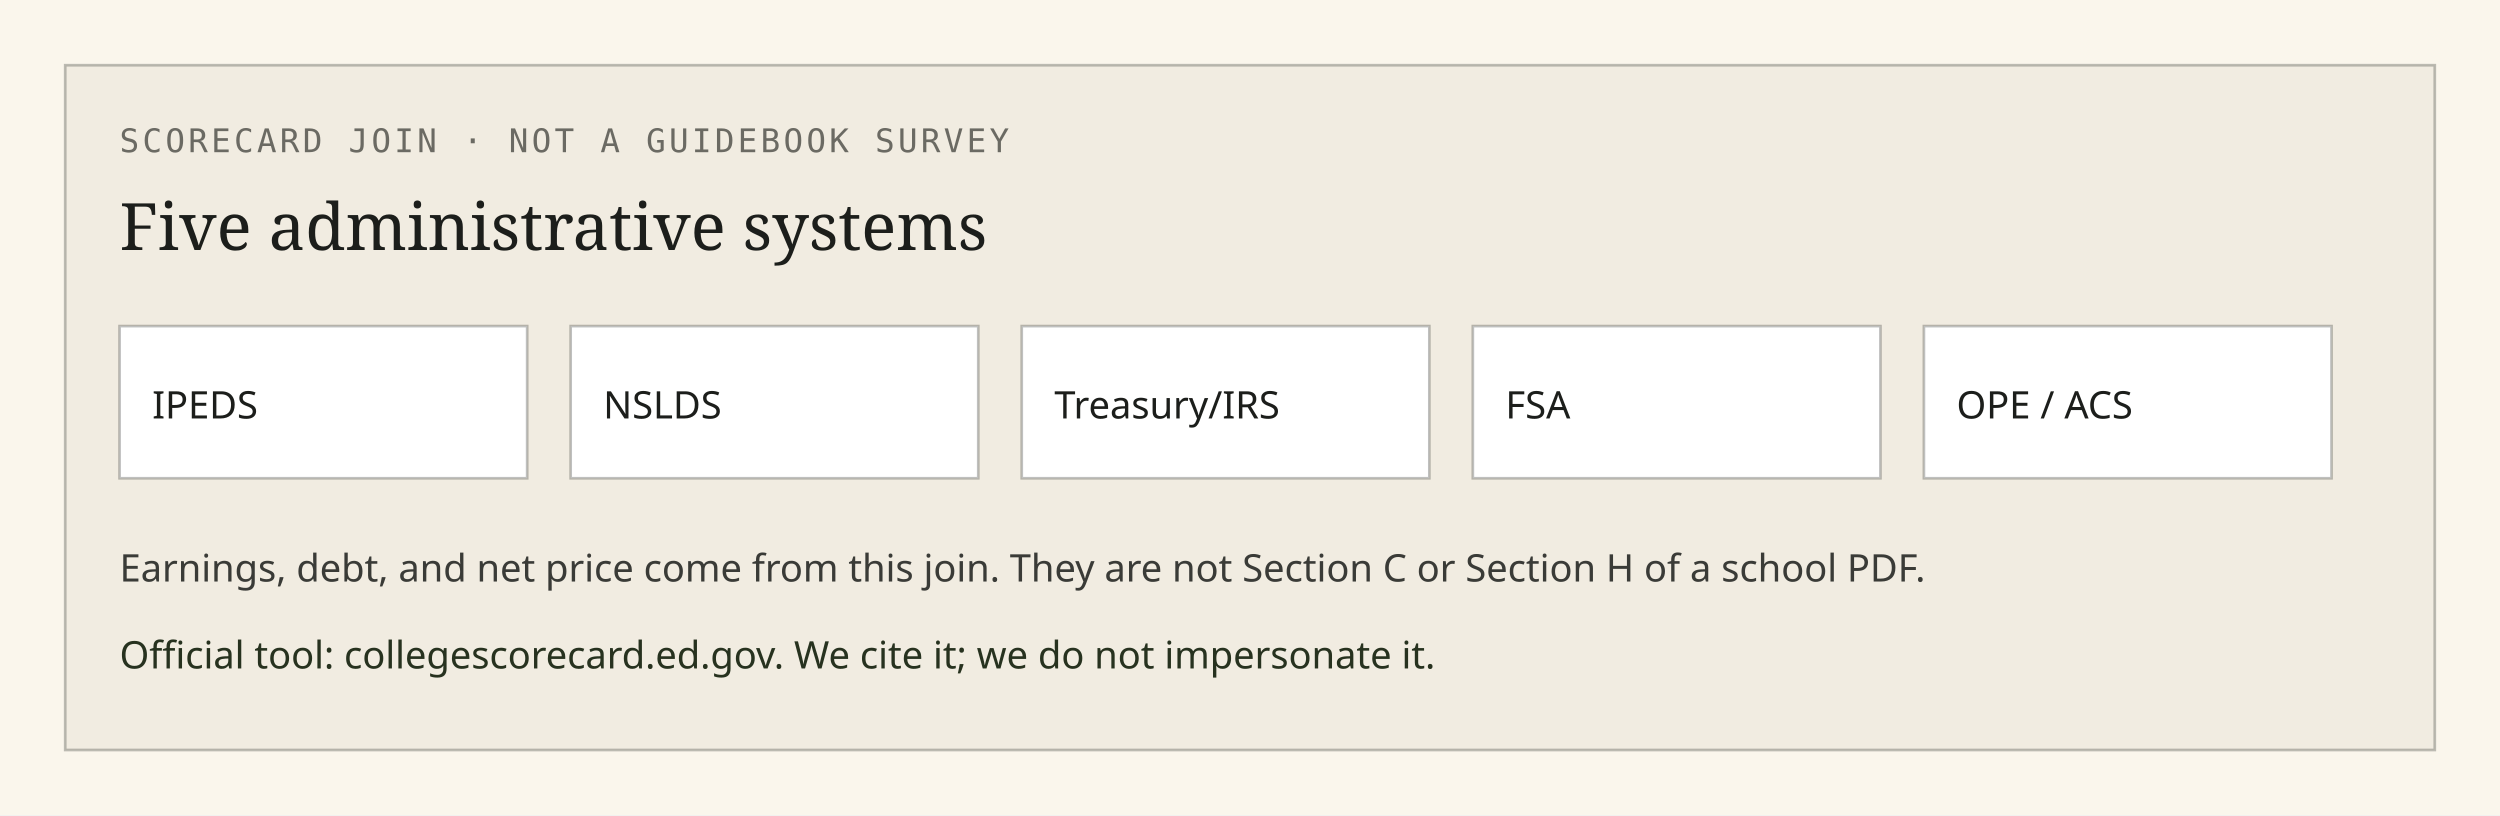
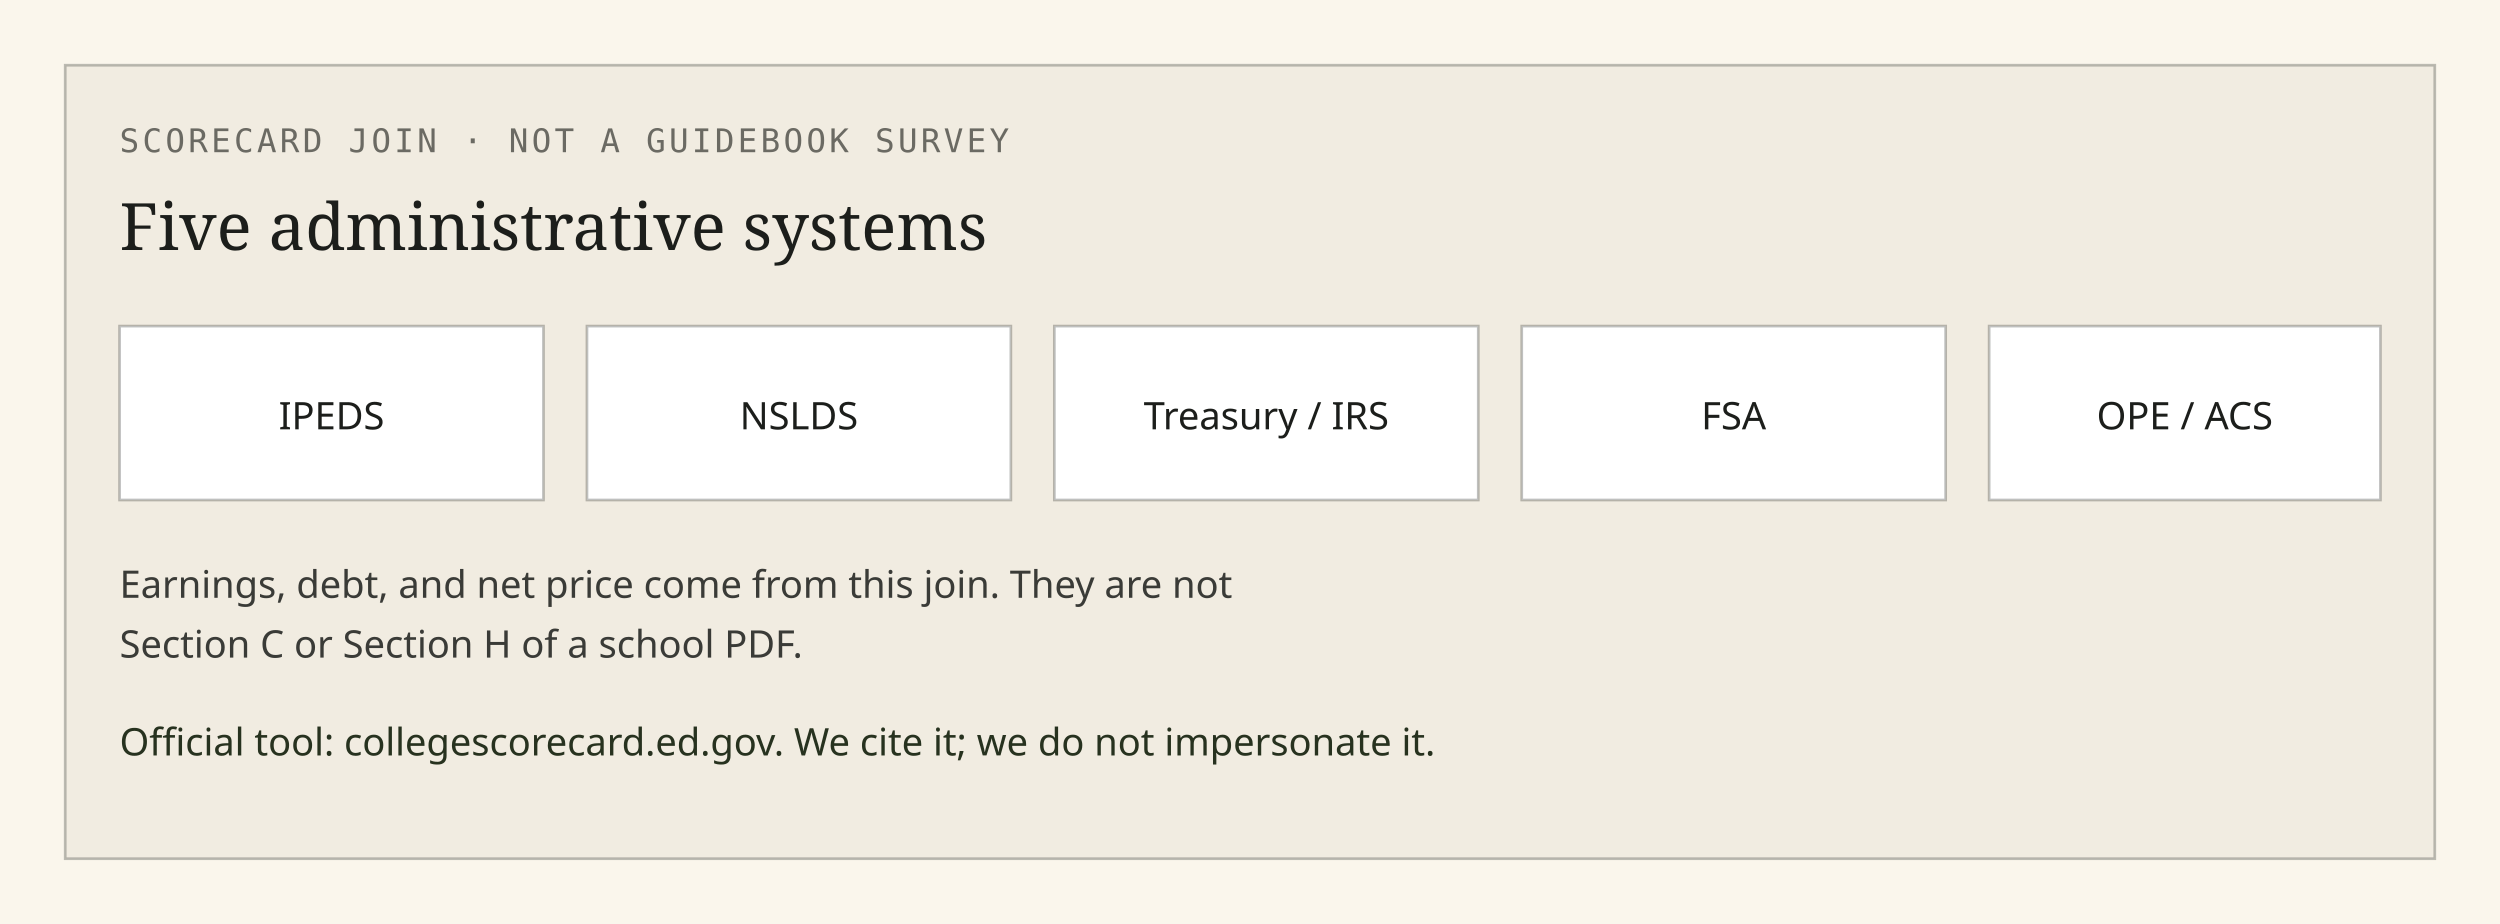
- <svg xmlns="http://www.w3.org/2000/svg" width="920" height="300" viewBox="0 0 920 300" role="img">
-   <rect width="920" height="300" fill="#faf6ec" />
-   <rect x="24" y="24" width="872" height="252" fill="#f1ece1" stroke="rgba(28,30,27,.28)" />
+ <svg xmlns="http://www.w3.org/2000/svg" width="920" height="340" viewBox="0 0 920 340" role="img">
+   <rect width="920" height="340" fill="#faf6ec" />
+   <rect x="24" y="24" width="872" height="292" fill="#f1ece1" stroke="rgba(28,30,27,.28)" />
  <text x="44" y="56" font-family="ui-monospace, Menlo, monospace" font-size="12" letter-spacing="1.2" fill="#6b6a63">SCORECARD JOIN · NOT A GUIDEBOOK SURVEY</text>
  <text x="44" y="92" font-family="Georgia, serif" font-size="24" fill="#1c1e1b">Five administrative systems</text>
-   <g font-family="ui-sans-serif, system-ui, sans-serif" font-size="14" fill="#1c1e1b">
-     <rect x="44" y="120" width="150" height="56" fill="#fff" stroke="rgba(28,30,27,.28)" />
-     <text x="56" y="154">IPEDS</text>
-     <rect x="210" y="120" width="150" height="56" fill="#fff" stroke="rgba(28,30,27,.28)" />
-     <text x="222" y="154">NSLDS</text>
-     <rect x="376" y="120" width="150" height="56" fill="#fff" stroke="rgba(28,30,27,.28)" />
-     <text x="388" y="154">Treasury/IRS</text>
-     <rect x="542" y="120" width="150" height="56" fill="#fff" stroke="rgba(28,30,27,.28)" />
-     <text x="554" y="154">FSA</text>
-     <rect x="708" y="120" width="150" height="56" fill="#fff" stroke="rgba(28,30,27,.28)" />
-     <text x="720" y="154">OPE / ACS</text>
+   <g font-family="ui-sans-serif, system-ui, sans-serif" font-size="14" fill="#1c1e1b" text-anchor="middle">
+     <rect x="44" y="120" width="156" height="64" fill="#fff" stroke="rgba(28,30,27,.28)" />
+     <text x="122" y="158">IPEDS</text>
+     <rect x="216" y="120" width="156" height="64" fill="#fff" stroke="rgba(28,30,27,.28)" />
+     <text x="294" y="158">NSLDS</text>
+     <rect x="388" y="120" width="156" height="64" fill="#fff" stroke="rgba(28,30,27,.28)" />
+     <text x="466" y="158">Treasury / IRS</text>
+     <rect x="560" y="120" width="156" height="64" fill="#fff" stroke="rgba(28,30,27,.28)" />
+     <text x="638" y="158">FSA</text>
+     <rect x="732" y="120" width="144" height="64" fill="#fff" stroke="rgba(28,30,27,.28)" />
+     <text x="804" y="158">OPE / ACS</text>
  </g>
-   <text x="44" y="214" font-family="ui-sans-serif, system-ui, sans-serif" font-size="14" fill="#3a3b37">Earnings, debt, and net price come from this join. They are not Section C or Section H of a school PDF.</text>
-   <text x="44" y="246" font-family="ui-sans-serif, system-ui, sans-serif" font-size="14" fill="#27321f">Official tool: collegescorecard.ed.gov. We cite it; we do not impersonate it.</text>
+   <text font-family="ui-sans-serif, system-ui, sans-serif" font-size="14" fill="#3a3b37">
+     <tspan x="44" y="220">Earnings, debt, and net price come from this join. They are not</tspan>
+     <tspan x="44" y="242">Section C or Section H of a school PDF.</tspan>
+   </text>
+   <text x="44" y="278" font-family="ui-sans-serif, system-ui, sans-serif" font-size="14" fill="#27321f">Official tool: collegescorecard.ed.gov. We cite it; we do not impersonate it.</text>
</svg>
